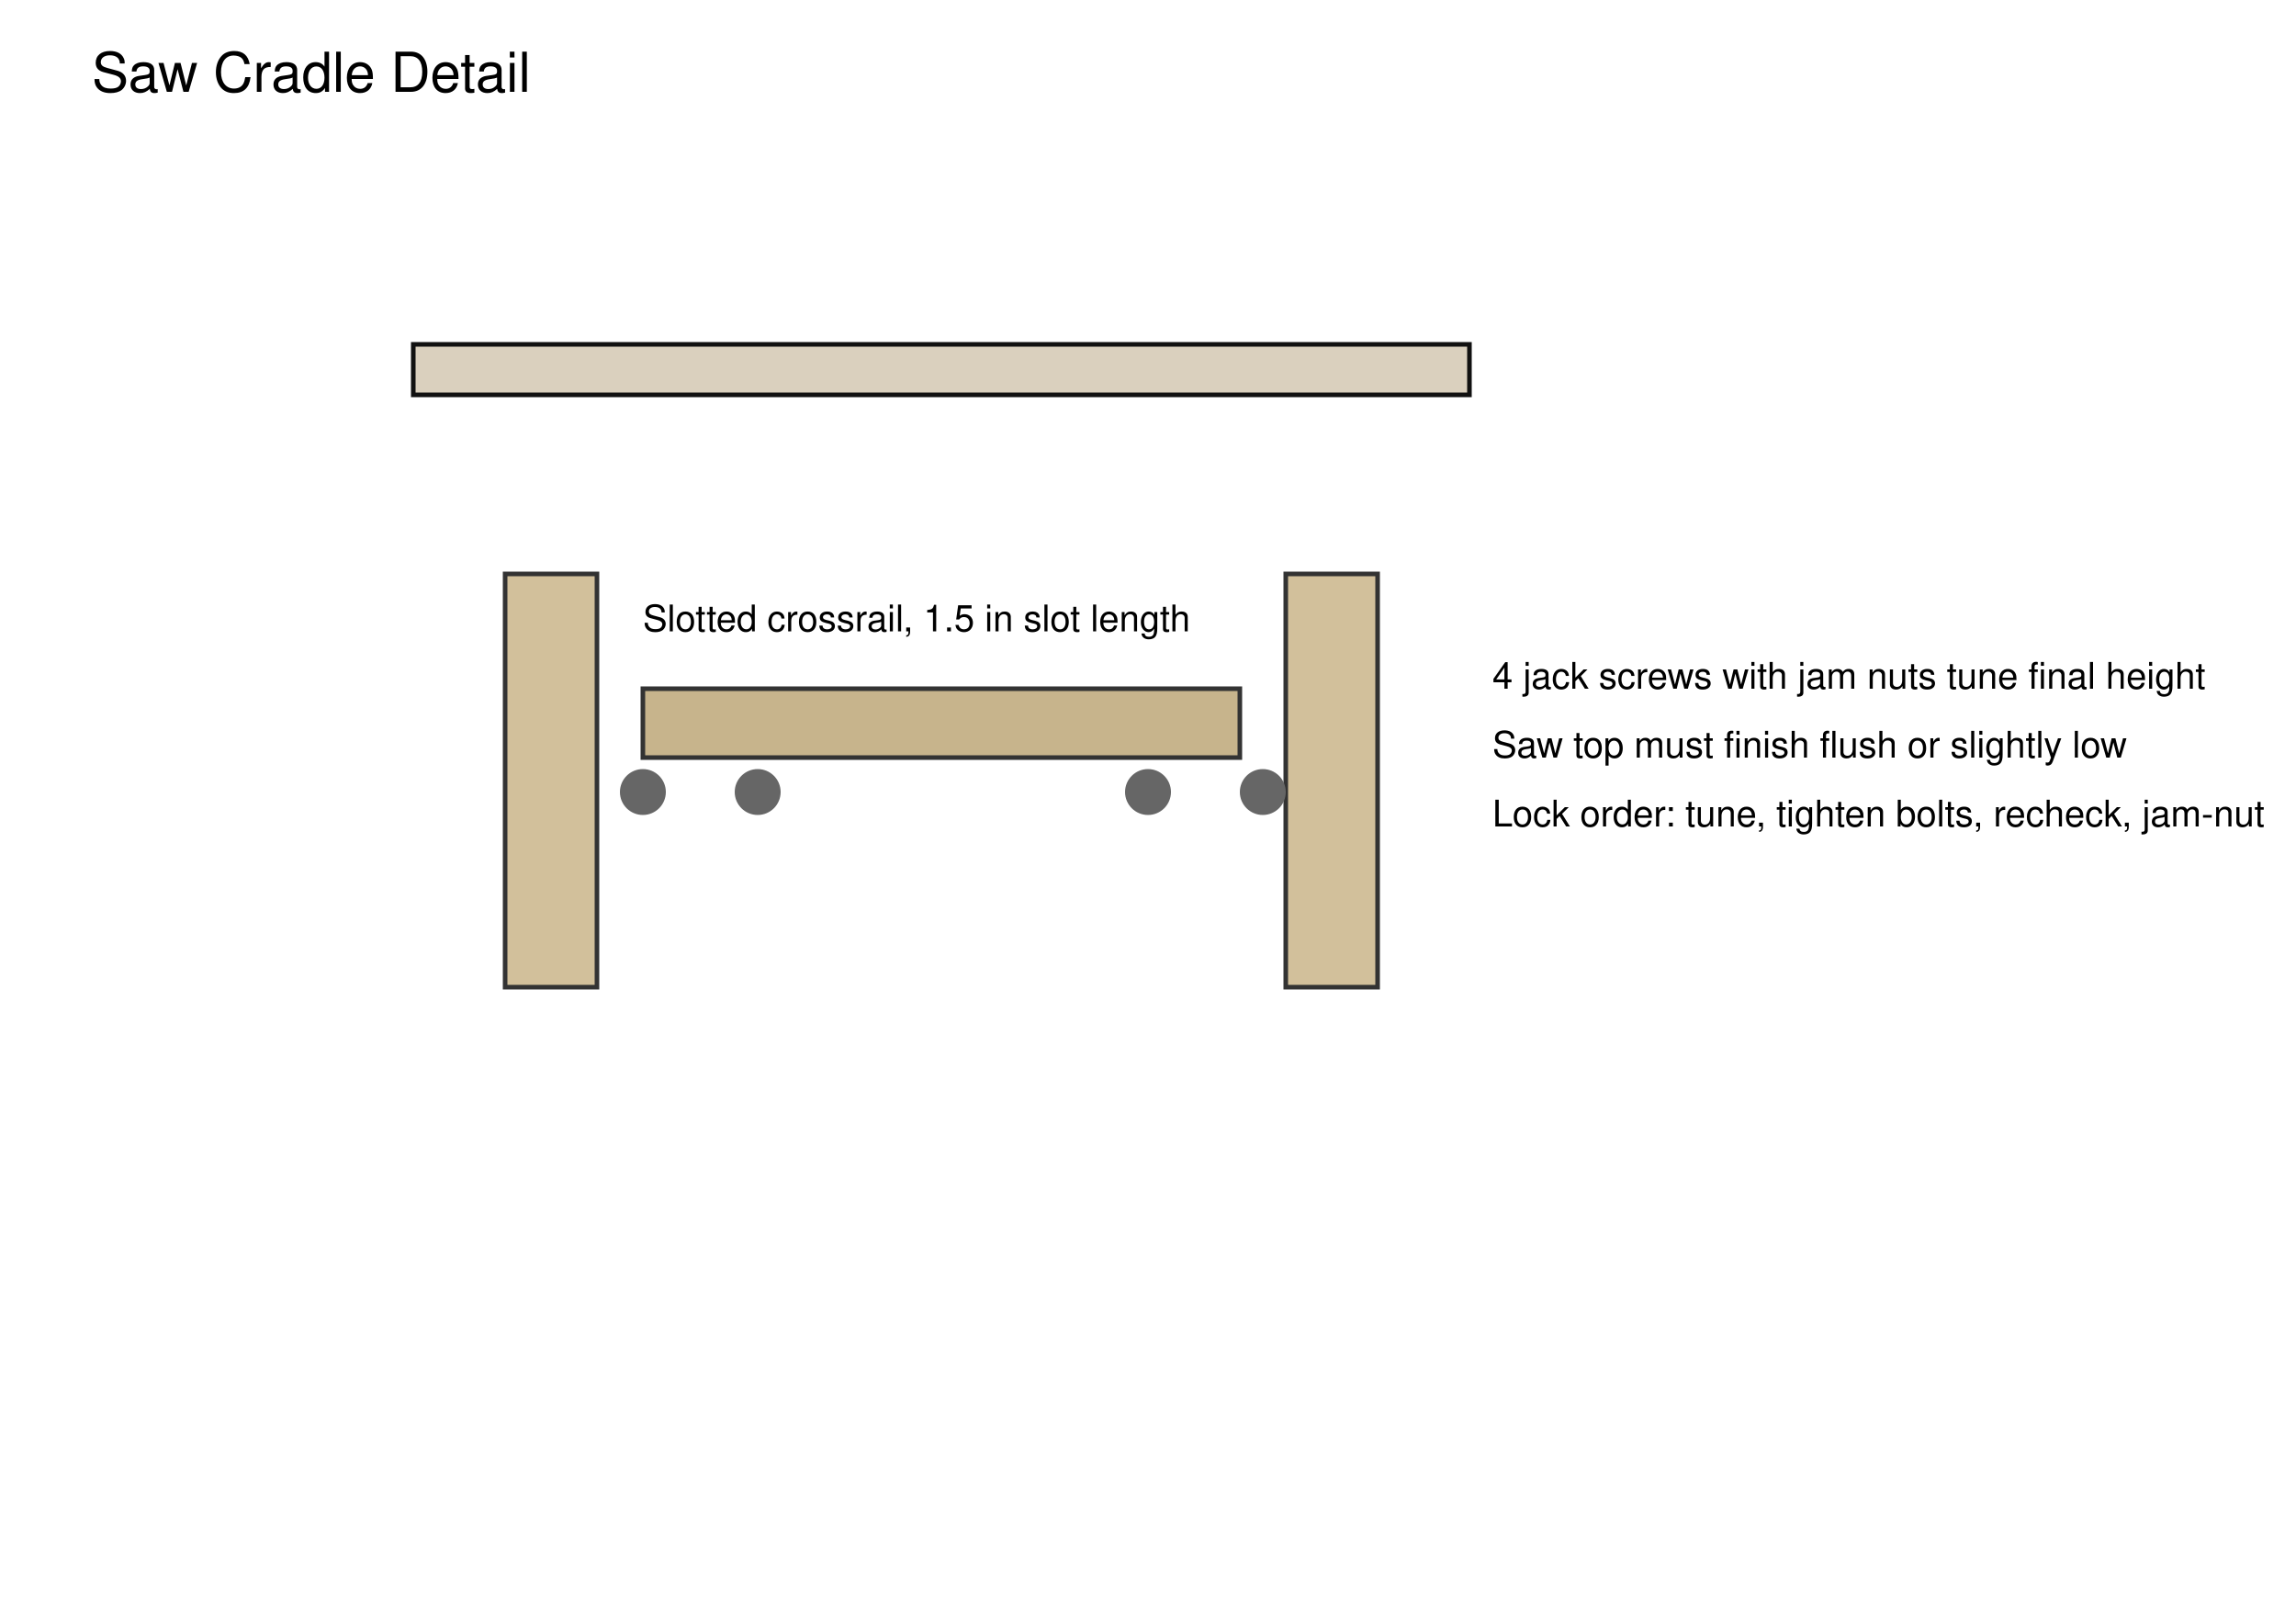
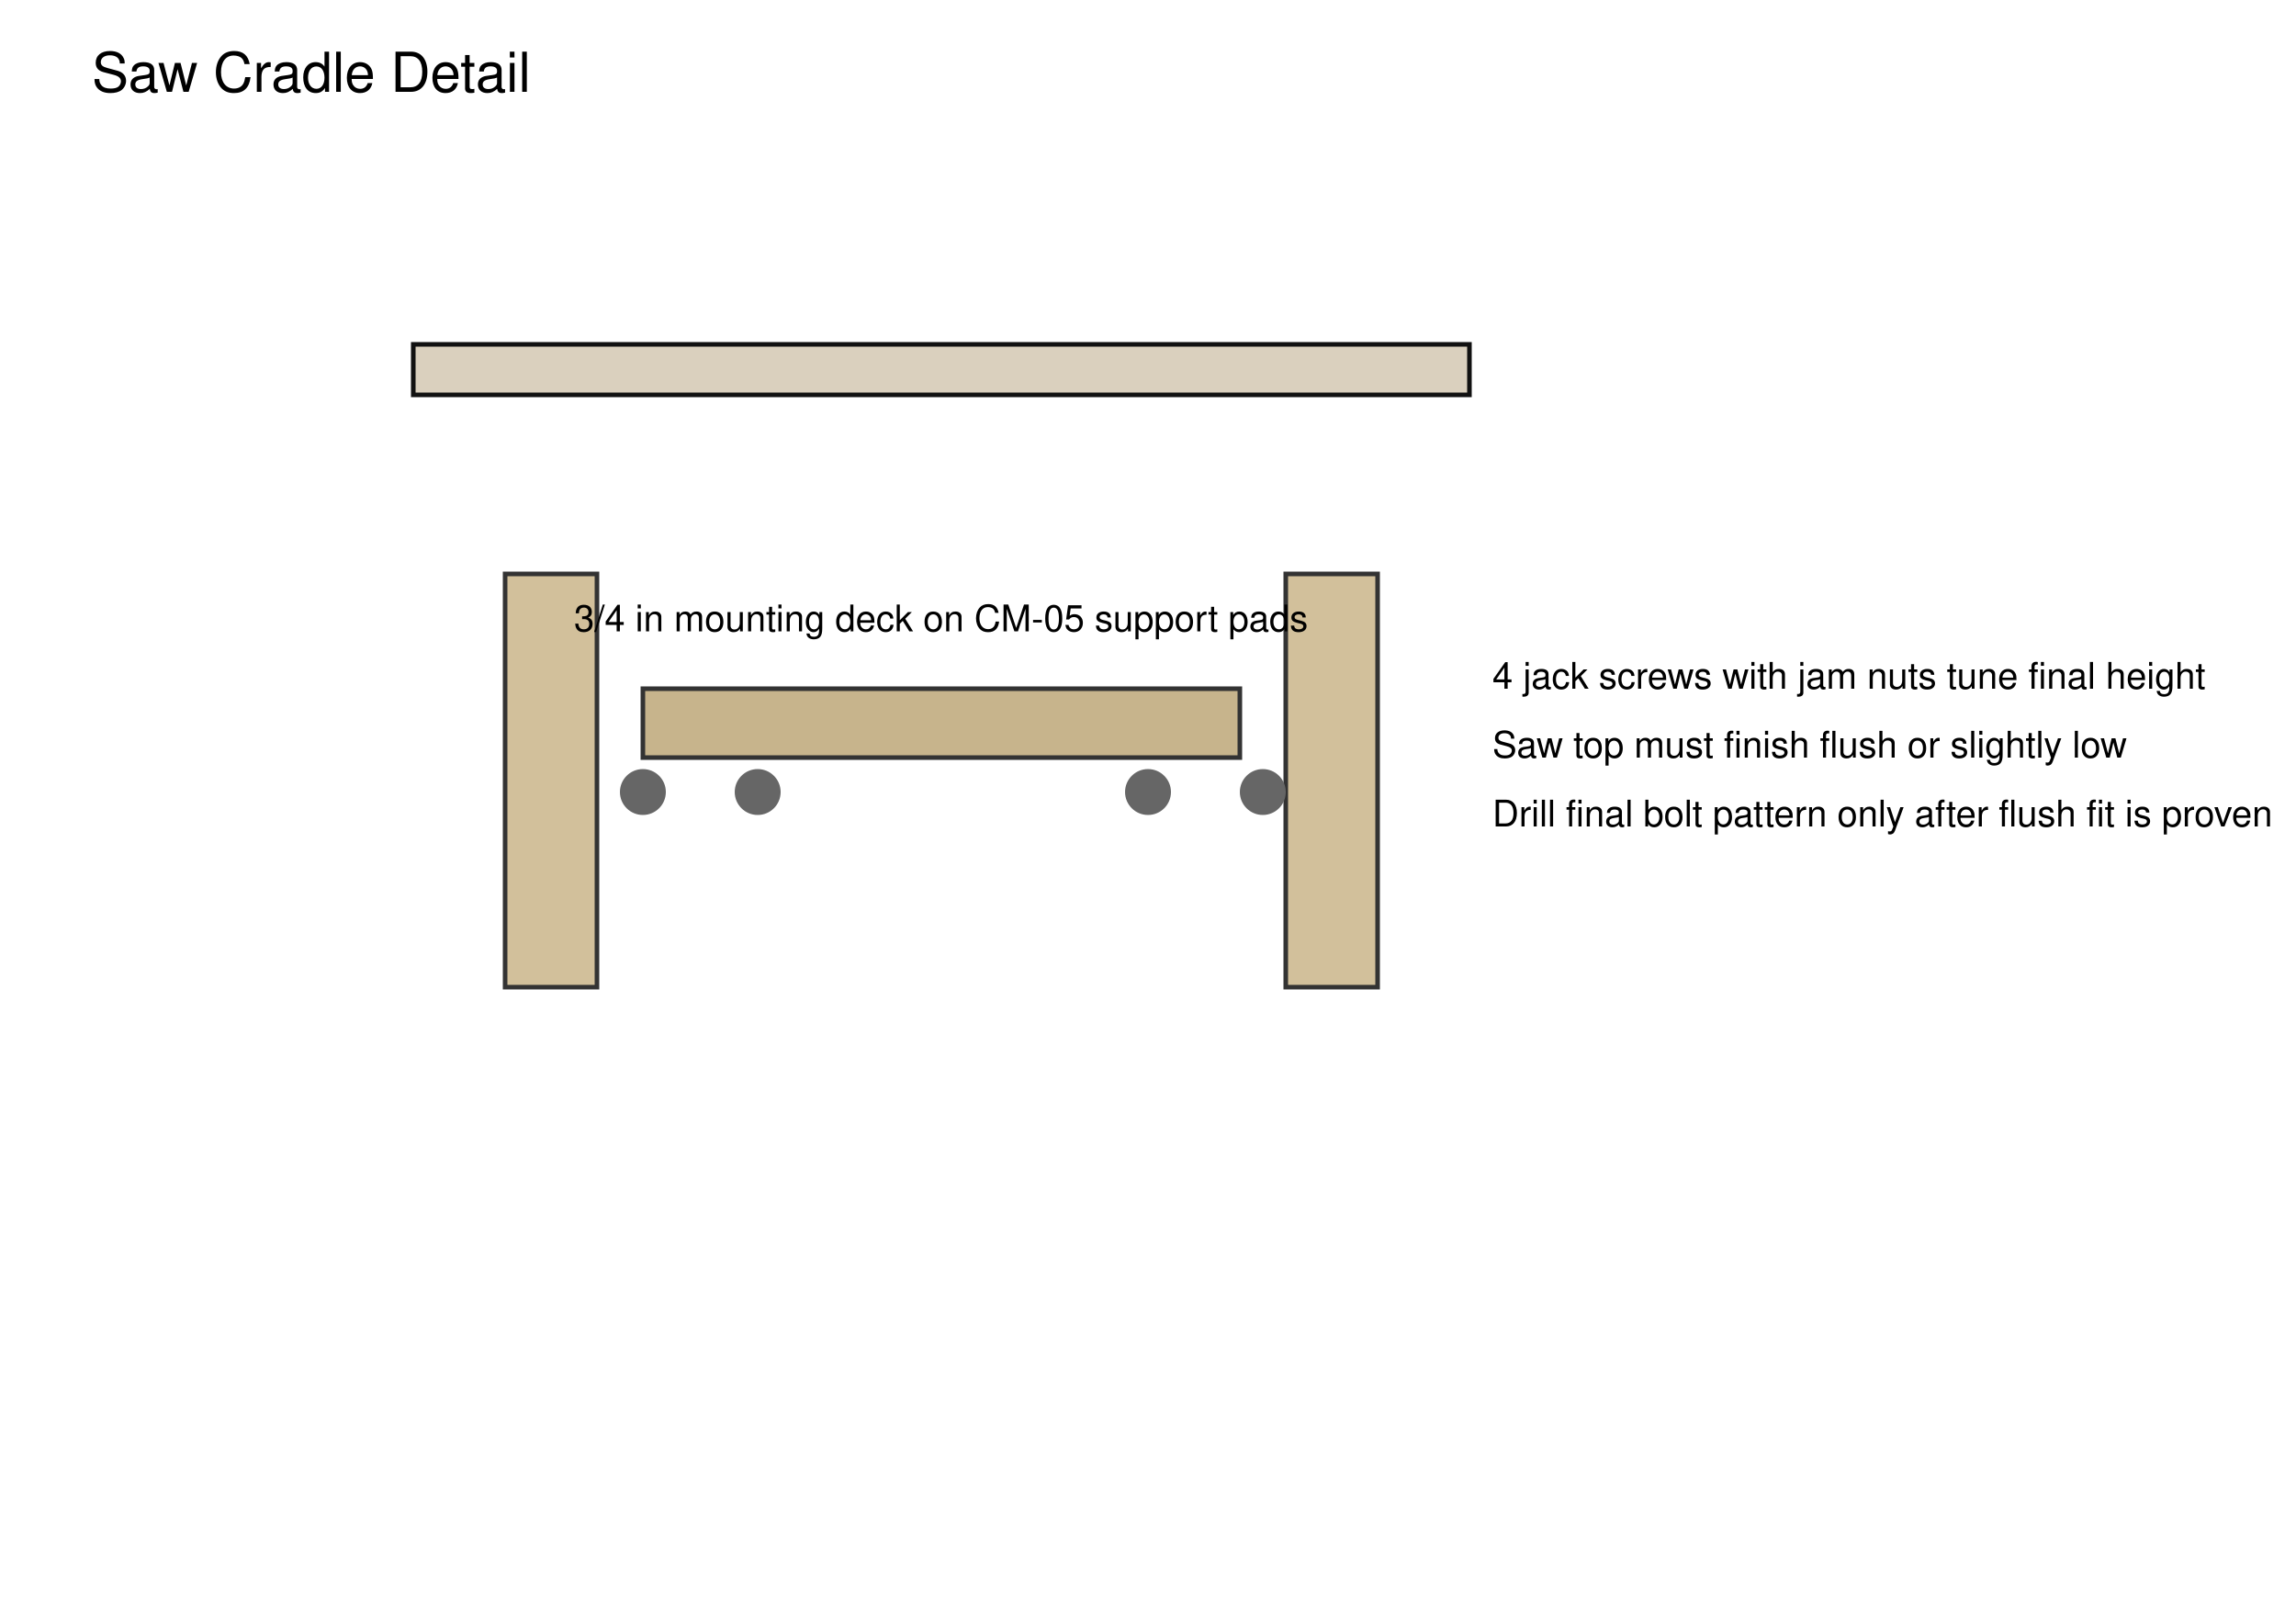
<svg xmlns="http://www.w3.org/2000/svg" width="1000" height="700" viewBox="0 0 1000 700">
  <rect width="1000" height="700" fill="#ffffff" />
  <text x="40" y="40" font-family="Helvetica, Arial, sans-serif" font-size="24">Saw Cradle Detail</text>
  <rect x="180" y="150" width="460" height="22" fill="#dad0be" stroke="#111" stroke-width="2" />
  <rect x="220" y="250" width="40" height="180" fill="#d2c09b" stroke="#333" stroke-width="2" />
  <rect x="560" y="250" width="40" height="180" fill="#d2c09b" stroke="#333" stroke-width="2" />
  <rect x="280" y="300" width="260" height="30" fill="#c7b48c" stroke="#333" stroke-width="2" />
  <circle cx="330" cy="345" r="10" fill="#666" />
  <circle cx="280" cy="345" r="10" fill="#666" />
  <circle cx="500" cy="345" r="10" fill="#666" />
  <circle cx="550" cy="345" r="10" fill="#666" />
-   <text x="280" y="275" font-family="Helvetica, Arial, sans-serif" font-size="16">Slotted crossrail, 1.5 in slot length</text>
+   <text x="250" y="275" font-family="Helvetica, Arial, sans-serif" font-size="16">3/4 in mounting deck on CM-05 support pads</text>
  <text x="650" y="300" font-family="Helvetica, Arial, sans-serif" font-size="16">4 jack screws with jam nuts tune final height</text>
  <text x="650" y="330" font-family="Helvetica, Arial, sans-serif" font-size="16">Saw top must finish flush or slightly low</text>
-   <text x="650" y="360" font-family="Helvetica, Arial, sans-serif" font-size="16">Lock order: tune, tighten bolts, recheck, jam-nut</text>
+   <text x="650" y="360" font-family="Helvetica, Arial, sans-serif" font-size="16">Drill final bolt pattern only after flush fit is proven</text>
</svg>
